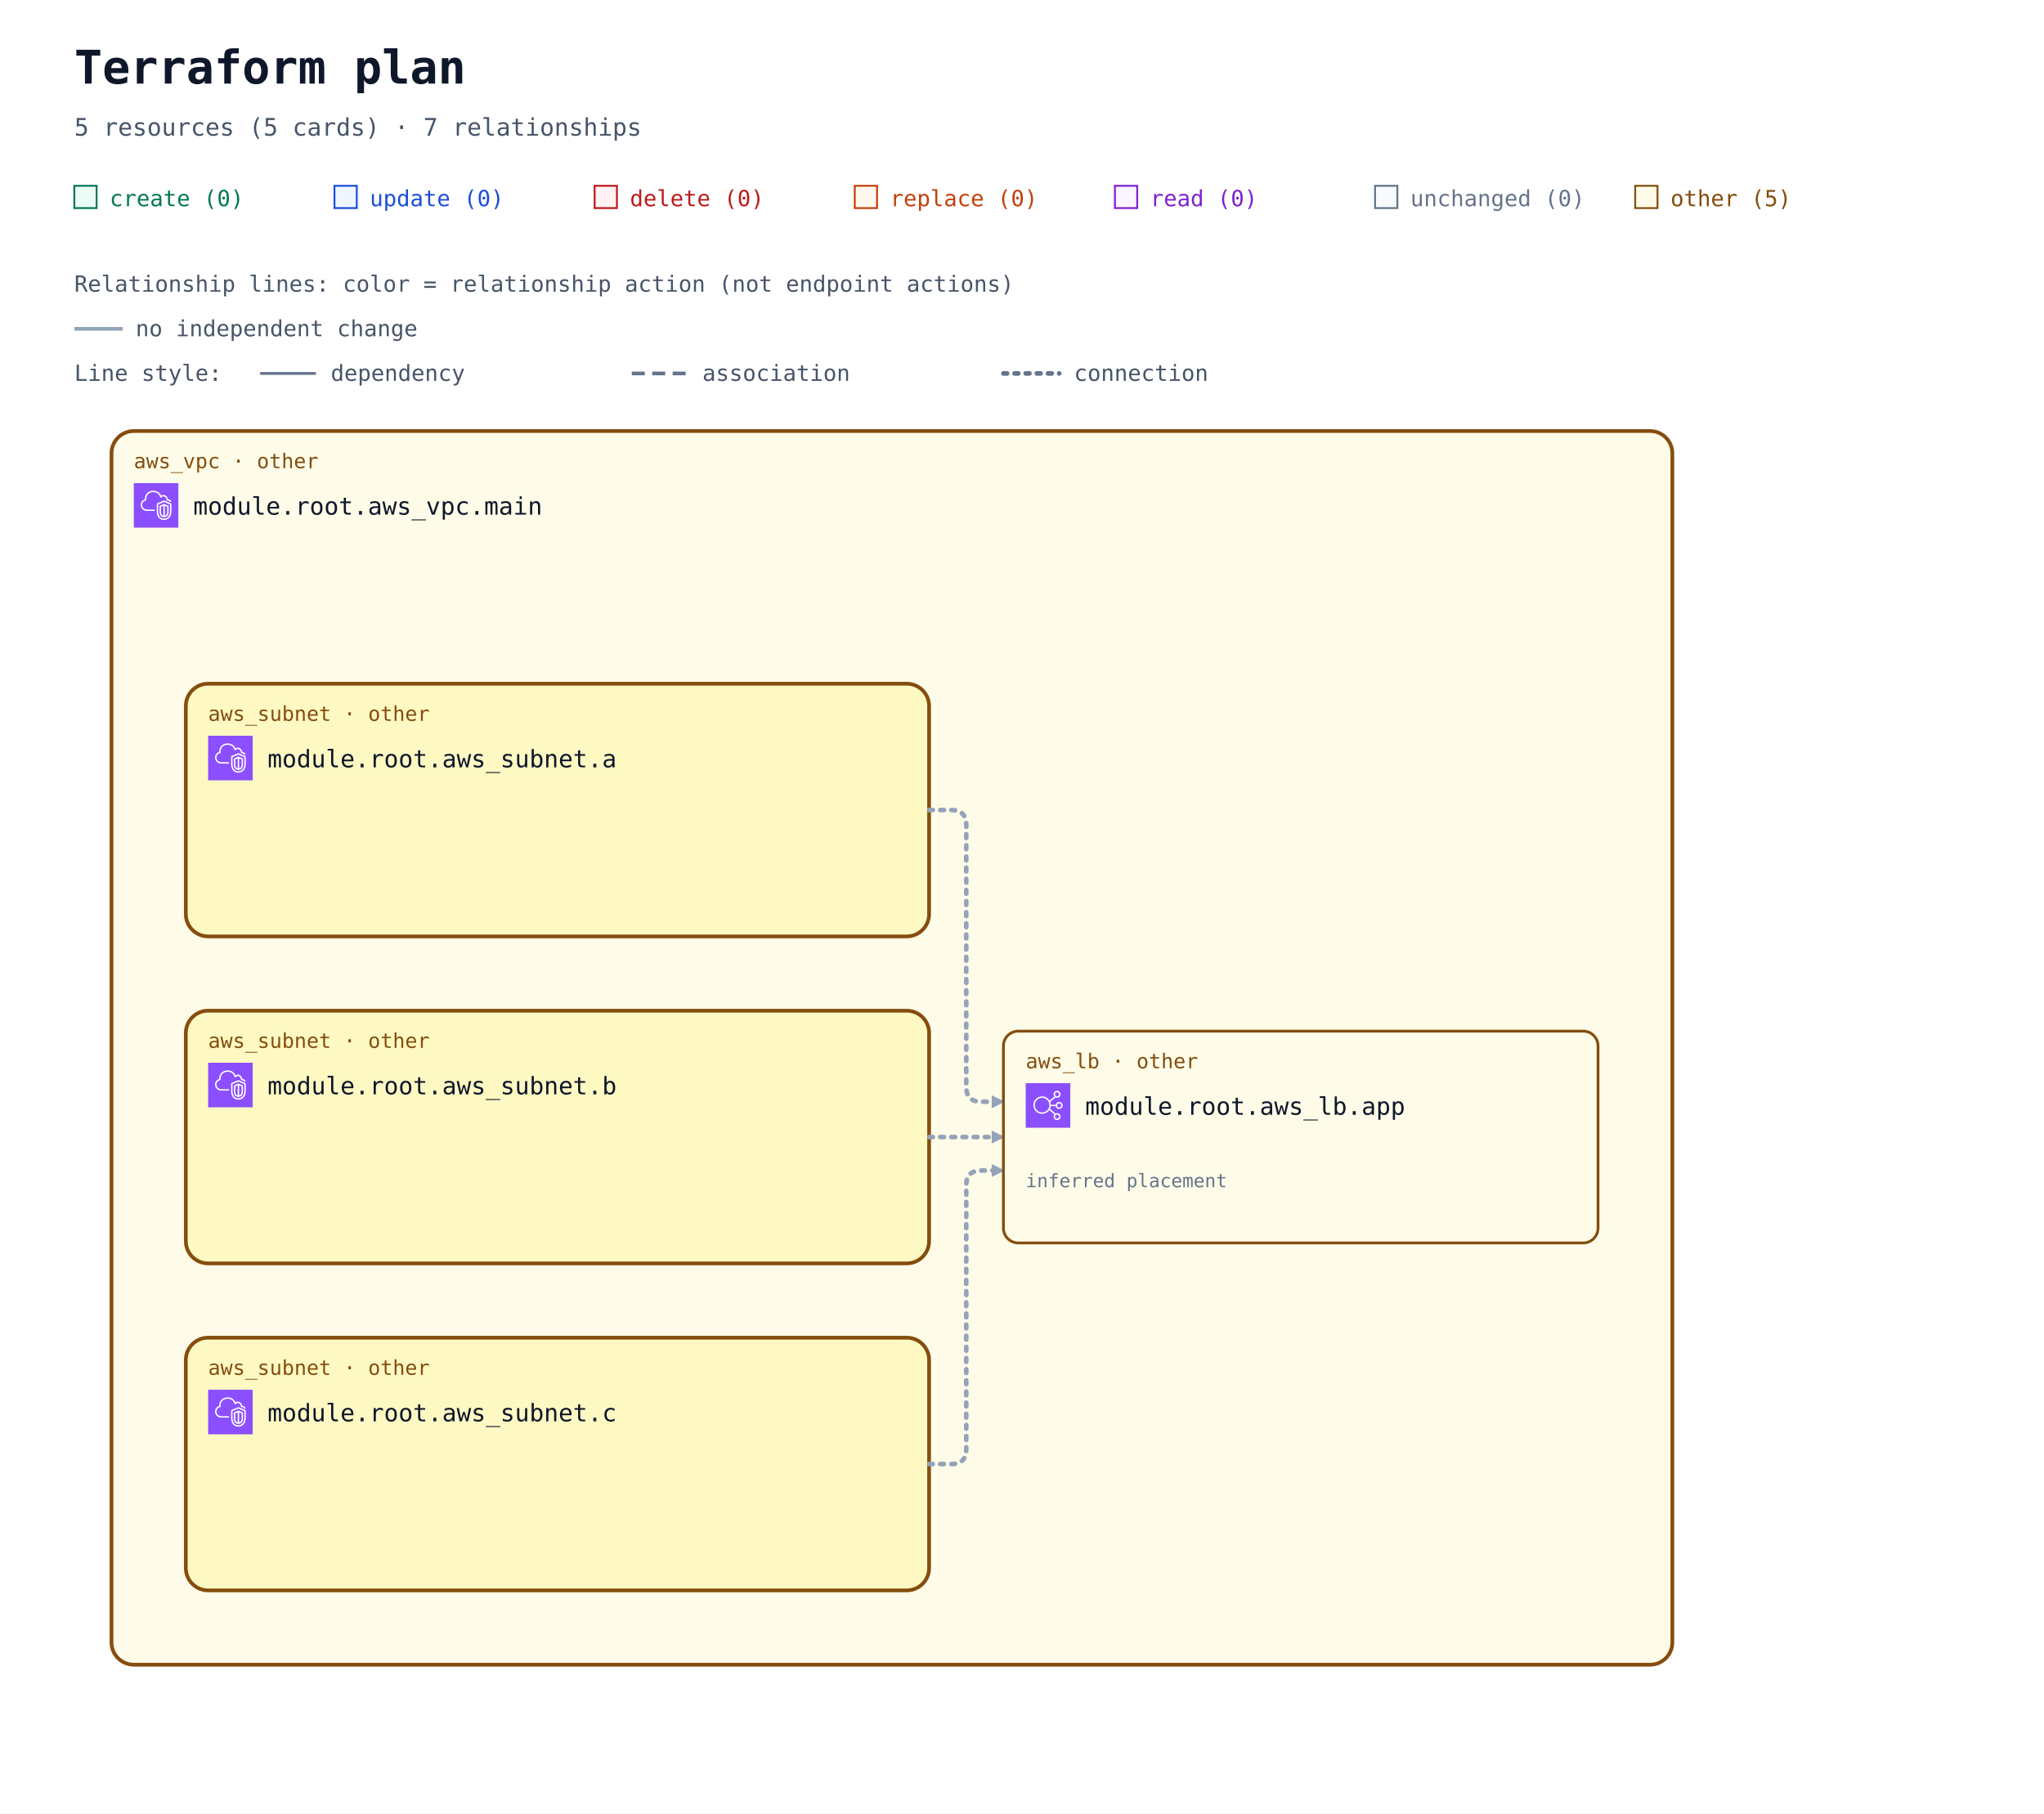
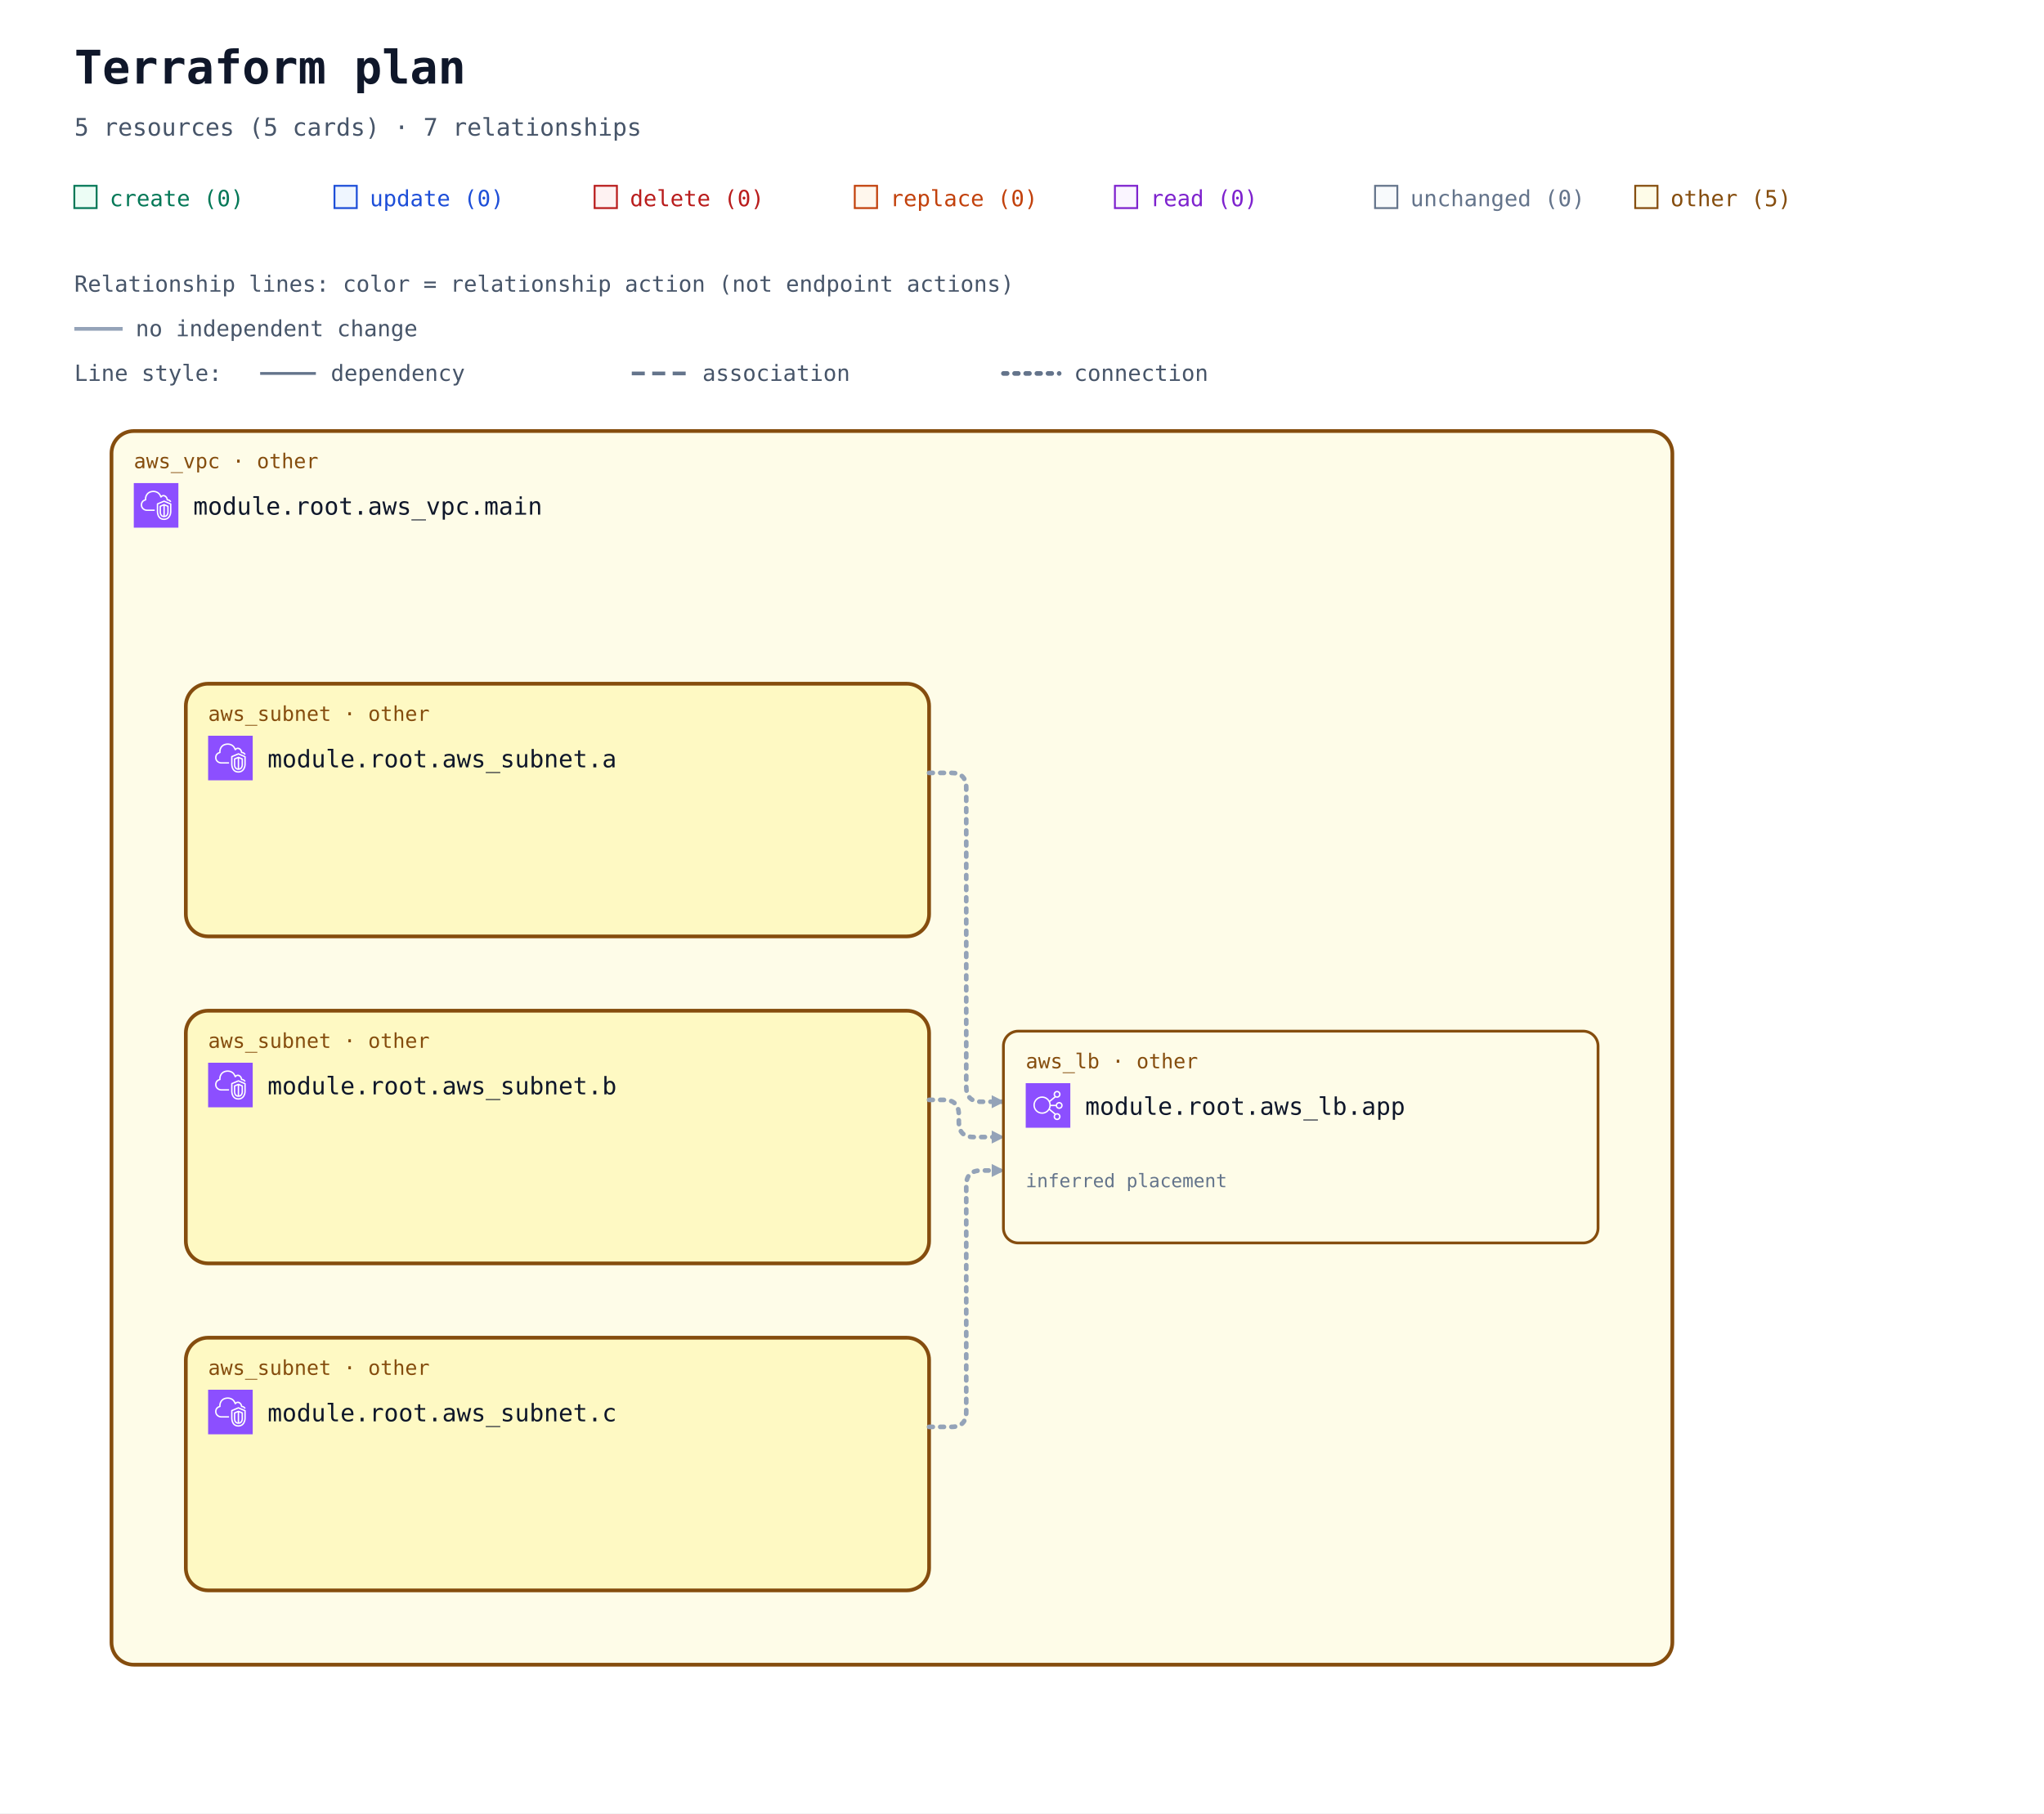
<svg xmlns="http://www.w3.org/2000/svg" width="1100" height="976" viewBox="0 0 1100 976" role="img" aria-labelledby="title description">
  <defs>
    <marker id="arrow" viewBox="0 0 10 10" refX="9" refY="5" markerWidth="7" markerHeight="7" markerUnits="userSpaceOnUse" orient="auto-start-reverse">
      <path d="M 0 0 L 10 5 L 0 10 z" fill="#94a3b8" />
    </marker>
    <symbol id="planorama-icon-aws-elb" viewBox="0 0 64 64">
      <g>
        <g id="planorama-icon-aws-elb-local-49636f6e2d4172636869746563747572652f34382f417263685f456c61737469632d4c6f61642d42616c616e63696e675f3438" stroke="none" stroke-width="1" fill="none" fill-rule="evenodd">
          <g id="planorama-icon-aws-elb-local-49636f6e2d4172636869746563747572652d42472f34382f4e6574776f726b696e672d436f6e74656e742d44656c6976657279" fill="#8C4FFF">
            <rect id="planorama-icon-aws-elb-local-52656374616e676c65" x="0" y="0" width="64" height="64" />
          </g>
          <path d="M23.5,42 C17.71,42 13,37.29 13,31.5 C13,25.71 17.71,21 23.5,21 C29.29,21 34,25.71 34,31.5 C34,37.29 29.29,42 23.5,42 M48,48 C48,49.654 46.654,51 45,51 C43.346,51 42,49.654 42,48 C42,46.346 43.346,45 45,45 C46.654,45 48,46.346 48,48 M45,13 C46.654,13 48,14.346 48,16 C48,17.654 46.654,19 45,19 C43.346,19 42,17.654 42,16 C42,14.346 43.346,13 45,13 M48,29 C49.654,29 51,30.346 51,32 C51,33.654 49.654,35 48,35 C46.346,35 45,33.654 45,32 C45,30.346 46.346,29 48,29 M35.901,33 L43.102,33 C43.565,35.279 45.586,37 48,37 C50.757,37 53,34.757 53,32 C53,29.243 50.757,27 48,27 C45.586,27 43.565,28.721 43.102,31 L35.975,31 C35.916,29.541 35.614,28.146 35.096,26.856 L42.799,20.467 C43.466,20.797 44.206,21 45,21 C47.757,21 50,18.757 50,16 C50,13.243 47.757,11 45,11 C42.243,11 40,13.243 40,16 C40,17.224 40.459,18.331 41.191,19.201 L34.172,25.024 C31.977,21.42 28.021,19 23.5,19 C16.607,19 11,24.607 11,31.5 C11,38.393 16.607,44 23.5,44 C27.743,44 31.493,41.871 33.754,38.629 L41.191,44.799 C40.459,45.669 40,46.776 40,48 C40,50.757 42.243,53 45,53 C47.757,53 50,50.757 50,48 C50,45.243 47.757,43 45,43 C44.206,43 43.466,43.203 42.799,43.533 L34.77,36.873 C35.344,35.673 35.736,34.373 35.901,33" id="planorama-icon-aws-elb-local-456c61737469632d4c6f61642d42616c616e63696e675f49636f6e5f34385f5371756964" fill="#FFFFFF" />
        </g>
      </g>
    </symbol>
    <symbol id="planorama-icon-aws-vpc" viewBox="0 0 64 64">
      <g>
        <g id="planorama-icon-aws-vpc-local-49636f6e2d4172636869746563747572652f34382f417263685f416d617a6f6e2d5669727475616c2d507269766174652d436c6f75645f3438" stroke="none" stroke-width="1" fill="none" fill-rule="evenodd">
          <g id="planorama-icon-aws-vpc-local-49636f6e2d4172636869746563747572652d42472f34382f4e6574776f726b696e672d436f6e74656e742d44656c6976657279" fill="#8C4FFF">
            <rect id="planorama-icon-aws-vpc-local-52656374616e676c65" x="0" y="0" width="64" height="64" />
          </g>
          <path d="M48,33.977 L44.499,32.508 L44.499,46.878 C47.906,46.147 47.998,42.181 48,41.995 L48,33.977 Z M42.499,46.923 L42.499,32.508 L39,33.977 L39,42.004 C39.008,42.466 39.183,46.339 42.499,46.923 L42.499,46.923 Z M43.112,30.082 C43.358,29.977 43.638,29.978 43.886,30.081 L49.387,32.39 C49.759,32.546 50,32.909 50,33.312 L50,42.004 C49.978,44.431 48.562,49.004 43.37,49.004 C38.393,49.004 37.026,44.432 37,42.015 L37,33.312 C37,32.909 37.241,32.546 37.613,32.39 L43.112,30.082 Z M52,30.792 L43.492,27.092 L35,30.668 L35,41.025 C34.999,41.09 34.963,46.009 37.807,48.894 C39.187,50.294 41.059,51.004 43.37,51.004 C51.808,51.004 51.996,41.425 52,41.018 L52,30.792 Z M54,30.136 L54,41.025 C53.973,45.173 51.716,53.004 43.37,53.004 C40.498,53.004 38.145,52.09 36.373,50.288 C32.941,46.797 32.996,41.243 33,41.008 L33,30.004 C33,29.602 33.241,29.238 33.612,29.082 L43.111,25.082 C43.363,24.976 43.647,24.978 43.897,25.087 L53.398,29.219 C53.764,29.378 54,29.738 54,30.136 L54,30.136 Z M19,38.004 L30,38.004 L30,40.004 L19,40.004 C14.216,40.004 10.271,36.483 10.02,31.988 C10.002,31.813 10,31.599 10,31.385 C10,26.086 13.654,24.038 15.919,23.278 C15.902,23.063 15.891,22.843 15.891,22.626 C15.891,18.039 18.658,13.701 22.621,12.079 C27.58,10.049 33.235,10.937 36.695,14.285 C37.718,15.282 38.604,16.596 39.343,18.206 C40.299,17.422 41.392,17.004 42.523,17.004 C45.234,17.004 48.281,19.296 48.9,23.062 C51.069,23.344 52.936,24.639 53.896,26.582 L52.104,27.469 C51.34,25.925 49.806,25.004 48,25.004 C47.471,25.004 47.033,24.591 47.002,24.063 C46.807,20.762 44.275,19.004 42.523,19.004 C41.55,19.004 40.582,19.574 39.797,20.608 C39.575,20.899 39.215,21.048 38.852,20.993 C38.49,20.938 38.187,20.691 38.062,20.348 C37.327,18.346 36.398,16.789 35.302,15.72 C32.406,12.917 27.615,12.196 23.379,13.93 C19.775,15.405 17.891,19.421 17.891,22.626 C17.891,23.026 17.947,23.503 17.993,23.886 C18.053,24.386 17.73,24.853 17.24,24.975 C15.283,25.459 12,26.937 12,31.385 C12,31.535 11.998,31.685 12.013,31.836 C12.209,35.312 15.276,38.004 19,38.004 L19,38.004 Z" id="planorama-icon-aws-vpc-local-416d617a6f6e2d5669727475616c2d507269766174652d436c6f75645f49636f6e5f34385f5371756964" fill="#FFFFFF" />
        </g>
      </g>
    </symbol>
  </defs>
  <rect width="100%" height="100%" fill="#ffffff" />
  <g font-family="ui-monospace, SFMono-Regular, Consolas, monospace">
    <text x="40" y="45" font-size="25" font-weight="700" fill="#0f172a">Terraform plan</text>
    <text x="40" y="73" font-size="13" fill="#475569">5 resources (5 cards) · 7 relationships</text>
    <rect x="40" y="100" width="12" height="12" fill="#ecfdf5" stroke="#047857" />
    <text x="59" y="111" font-size="12" fill="#047857">create (0)</text>
    <rect x="180" y="100" width="12" height="12" fill="#eff6ff" stroke="#1d4ed8" />
    <text x="199" y="111" font-size="12" fill="#1d4ed8">update (0)</text>
    <rect x="320" y="100" width="12" height="12" fill="#fef2f2" stroke="#b91c1c" />
    <text x="339" y="111" font-size="12" fill="#b91c1c">delete (0)</text>
    <rect x="460" y="100" width="12" height="12" fill="#fff7ed" stroke="#c2410c" />
    <text x="479" y="111" font-size="12" fill="#c2410c">replace (0)</text>
    <rect x="600" y="100" width="12" height="12" fill="#faf5ff" stroke="#7e22ce" />
    <text x="619" y="111" font-size="12" fill="#7e22ce">read (0)</text>
    <rect x="740" y="100" width="12" height="12" fill="#f8fafc" stroke="#64748b" />
    <text x="759" y="111" font-size="12" fill="#64748b">unchanged (0)</text>
    <rect x="880" y="100" width="12" height="12" fill="#fefce8" stroke="#854d0e" />
    <text x="899" y="111" font-size="12" fill="#854d0e">other (5)</text>
    <g id="relationship-legend" font-size="12" fill="#475569">
      <text x="40" y="157">Relationship lines: color = relationship action (not endpoint actions)</text>
      <path d="M 40 177 H 66" stroke="#94a3b8" stroke-width="2" />
      <text x="73" y="181">no independent change</text>
      <text x="40" y="205">Line style:</text>
      <path d="M 140 201 H 170" stroke="#64748b" stroke-width="1.5" />
      <text x="178" y="205">dependency</text>
      <path d="M 340 201 H 370" stroke="#64748b" stroke-width="2" stroke-dasharray="7 4" />
      <text x="378" y="205">association</text>
      <path d="M 540 201 H 570" stroke="#64748b" stroke-width="2.5" stroke-dasharray="2 4" stroke-linecap="round" />
      <text x="578" y="205">connection</text>
    </g>
    <g transform="translate(0 72)">
      <g data-container="resource-6177735f7670632e6d61696e-current">
        <rect x="60" y="160" width="840" height="664" rx="12" fill="#fefce8" stroke="#854d0e" stroke-width="2" data-mode="managed" />
      </g>
      <g data-container="resource-6177735f7375626e65742e61-current">
        <rect x="100" y="296" width="400" height="136" rx="12" fill="#fef9c3" stroke="#854d0e" stroke-width="2" data-mode="managed" />
      </g>
      <g data-container="resource-6177735f7375626e65742e62-current">
        <rect x="100" y="472" width="400" height="136" rx="12" fill="#fef9c3" stroke="#854d0e" stroke-width="2" data-mode="managed" />
      </g>
      <g data-container="resource-6177735f7375626e65742e63-current">
        <rect x="100" y="648" width="400" height="136" rx="12" fill="#fef9c3" stroke="#854d0e" stroke-width="2" data-mode="managed" />
      </g>
-       <path d="M 500 364 L 512 364 Q 520 364 520 372 L 520 513 Q 520 521 528 521 L 540 521 " data-edge-kind="connection" data-directionality="directed" data-source="resource-6177735f7375626e65742e61-current" data-target="resource-6177735f6c622e617070-current" fill="none" stroke="#94a3b8" stroke-width="2.5" stroke-dasharray="2 4" stroke-linecap="round" stroke-linejoin="round" marker-end="url(#arrow)" />
-       <path d="M 500 540 L 540 540 " data-edge-kind="connection" data-directionality="directed" data-source="resource-6177735f7375626e65742e62-current" data-target="resource-6177735f6c622e617070-current" fill="none" stroke="#94a3b8" stroke-width="2.5" stroke-dasharray="2 4" stroke-linecap="round" stroke-linejoin="round" marker-end="url(#arrow)" />
-       <path d="M 500 716 L 512 716 Q 520 716 520 708 L 520 566 Q 520 558 528 558 L 540 558 " data-edge-kind="connection" data-directionality="directed" data-source="resource-6177735f7375626e65742e63-current" data-target="resource-6177735f6c622e617070-current" fill="none" stroke="#94a3b8" stroke-width="2.5" stroke-dasharray="2 4" stroke-linecap="round" stroke-linejoin="round" marker-end="url(#arrow)" />
+       <path d="M 500 344 L 512 344 Q 520 344 520 352 L 520 513 Q 520 521 528 521 L 540 521 " data-edge-kind="connection" data-directionality="directed" data-source="resource-6177735f7375626e65742e61-current" data-target="resource-6177735f6c622e617070-current" fill="none" stroke="#94a3b8" stroke-width="2.5" stroke-dasharray="2 4" stroke-linecap="round" stroke-linejoin="round" marker-end="url(#arrow)" />
+       <path d="M 500 520 L 508 520 Q 516 520 516 528 L 516 532 Q 516 540 524 540 L 540 540 " data-edge-kind="connection" data-directionality="directed" data-source="resource-6177735f7375626e65742e62-current" data-target="resource-6177735f6c622e617070-current" fill="none" stroke="#94a3b8" stroke-width="2.5" stroke-dasharray="2 4" stroke-linecap="round" stroke-linejoin="round" marker-end="url(#arrow)" />
+       <path d="M 500 696 L 512 696 Q 520 696 520 688 L 520 566 Q 520 558 528 558 L 540 558 " data-edge-kind="connection" data-directionality="directed" data-source="resource-6177735f7375626e65742e63-current" data-target="resource-6177735f6c622e617070-current" fill="none" stroke="#94a3b8" stroke-width="2.5" stroke-dasharray="2 4" stroke-linecap="round" stroke-linejoin="round" marker-end="url(#arrow)" />
      <g data-edge-kind="containment" data-source="resource-6177735f7670632e6d61696e-current" data-target="resource-6177735f7375626e65742e61-current" />
      <g data-edge-kind="containment" data-source="resource-6177735f7670632e6d61696e-current" data-target="resource-6177735f7375626e65742e62-current" />
      <g data-edge-kind="containment" data-source="resource-6177735f7670632e6d61696e-current" data-target="resource-6177735f7375626e65742e63-current" />
      <g data-edge-kind="containment" data-source="resource-6177735f7670632e6d61696e-current" data-target="resource-6177735f6c622e617070-current" />
      <g id="resource-6177735f6c622e617070-current" data-architecture-id="terraform:6177735f6c622e617070-current" data-qualified-address="module.root.aws_lb.app" data-terraform-address="aws_lb.app">
        <rect x="540" y="483" width="320" height="114" rx="8" fill="#fefce8" stroke="#854d0e" stroke-width="1.5" data-mode="managed" />
        <text x="552" y="503" font-size="11" fill="#854d0e">aws_lb · other</text>
        <use href="#planorama-icon-aws-elb" x="552" y="511" width="24" height="24" aria-hidden="true" />
        <text x="584" y="528" font-size="13" fill="#0f172a">module.root.aws_lb.app</text>
        <text x="552" y="585" font-size="10" fill="#64748b" />
        <text x="552" y="567" font-size="10" fill="#64748b" data-placement="inferred">inferred placement</text>
      </g>
      <g id="resource-6177735f7375626e65742e61-current" data-architecture-id="terraform:6177735f7375626e65742e61-current" data-qualified-address="module.root.aws_subnet.a" data-terraform-address="aws_subnet.a">
        <text x="112" y="316" font-size="11" fill="#854d0e">aws_subnet · other</text>
        <use href="#planorama-icon-aws-vpc" x="112" y="324" width="24" height="24" aria-hidden="true" />
        <text x="144" y="341" font-size="13" fill="#0f172a">module.root.aws_subnet.a</text>
        <text x="112" y="380" font-size="10" fill="#64748b" />
      </g>
      <g id="resource-6177735f7375626e65742e62-current" data-architecture-id="terraform:6177735f7375626e65742e62-current" data-qualified-address="module.root.aws_subnet.b" data-terraform-address="aws_subnet.b">
        <text x="112" y="492" font-size="11" fill="#854d0e">aws_subnet · other</text>
        <use href="#planorama-icon-aws-vpc" x="112" y="500" width="24" height="24" aria-hidden="true" />
        <text x="144" y="517" font-size="13" fill="#0f172a">module.root.aws_subnet.b</text>
        <text x="112" y="556" font-size="10" fill="#64748b" />
      </g>
      <g id="resource-6177735f7375626e65742e63-current" data-architecture-id="terraform:6177735f7375626e65742e63-current" data-qualified-address="module.root.aws_subnet.c" data-terraform-address="aws_subnet.c">
        <text x="112" y="668" font-size="11" fill="#854d0e">aws_subnet · other</text>
        <use href="#planorama-icon-aws-vpc" x="112" y="676" width="24" height="24" aria-hidden="true" />
        <text x="144" y="693" font-size="13" fill="#0f172a">module.root.aws_subnet.c</text>
        <text x="112" y="732" font-size="10" fill="#64748b" />
      </g>
      <g id="resource-6177735f7670632e6d61696e-current" data-architecture-id="terraform:6177735f7670632e6d61696e-current" data-qualified-address="module.root.aws_vpc.main" data-terraform-address="aws_vpc.main">
        <text x="72" y="180" font-size="11" fill="#854d0e">aws_vpc · other</text>
        <use href="#planorama-icon-aws-vpc" x="72" y="188" width="24" height="24" aria-hidden="true" />
        <text x="104" y="205" font-size="13" fill="#0f172a">module.root.aws_vpc.main</text>
        <text x="72" y="244" font-size="10" fill="#64748b" />
      </g>
    </g>
  </g>
</svg>
